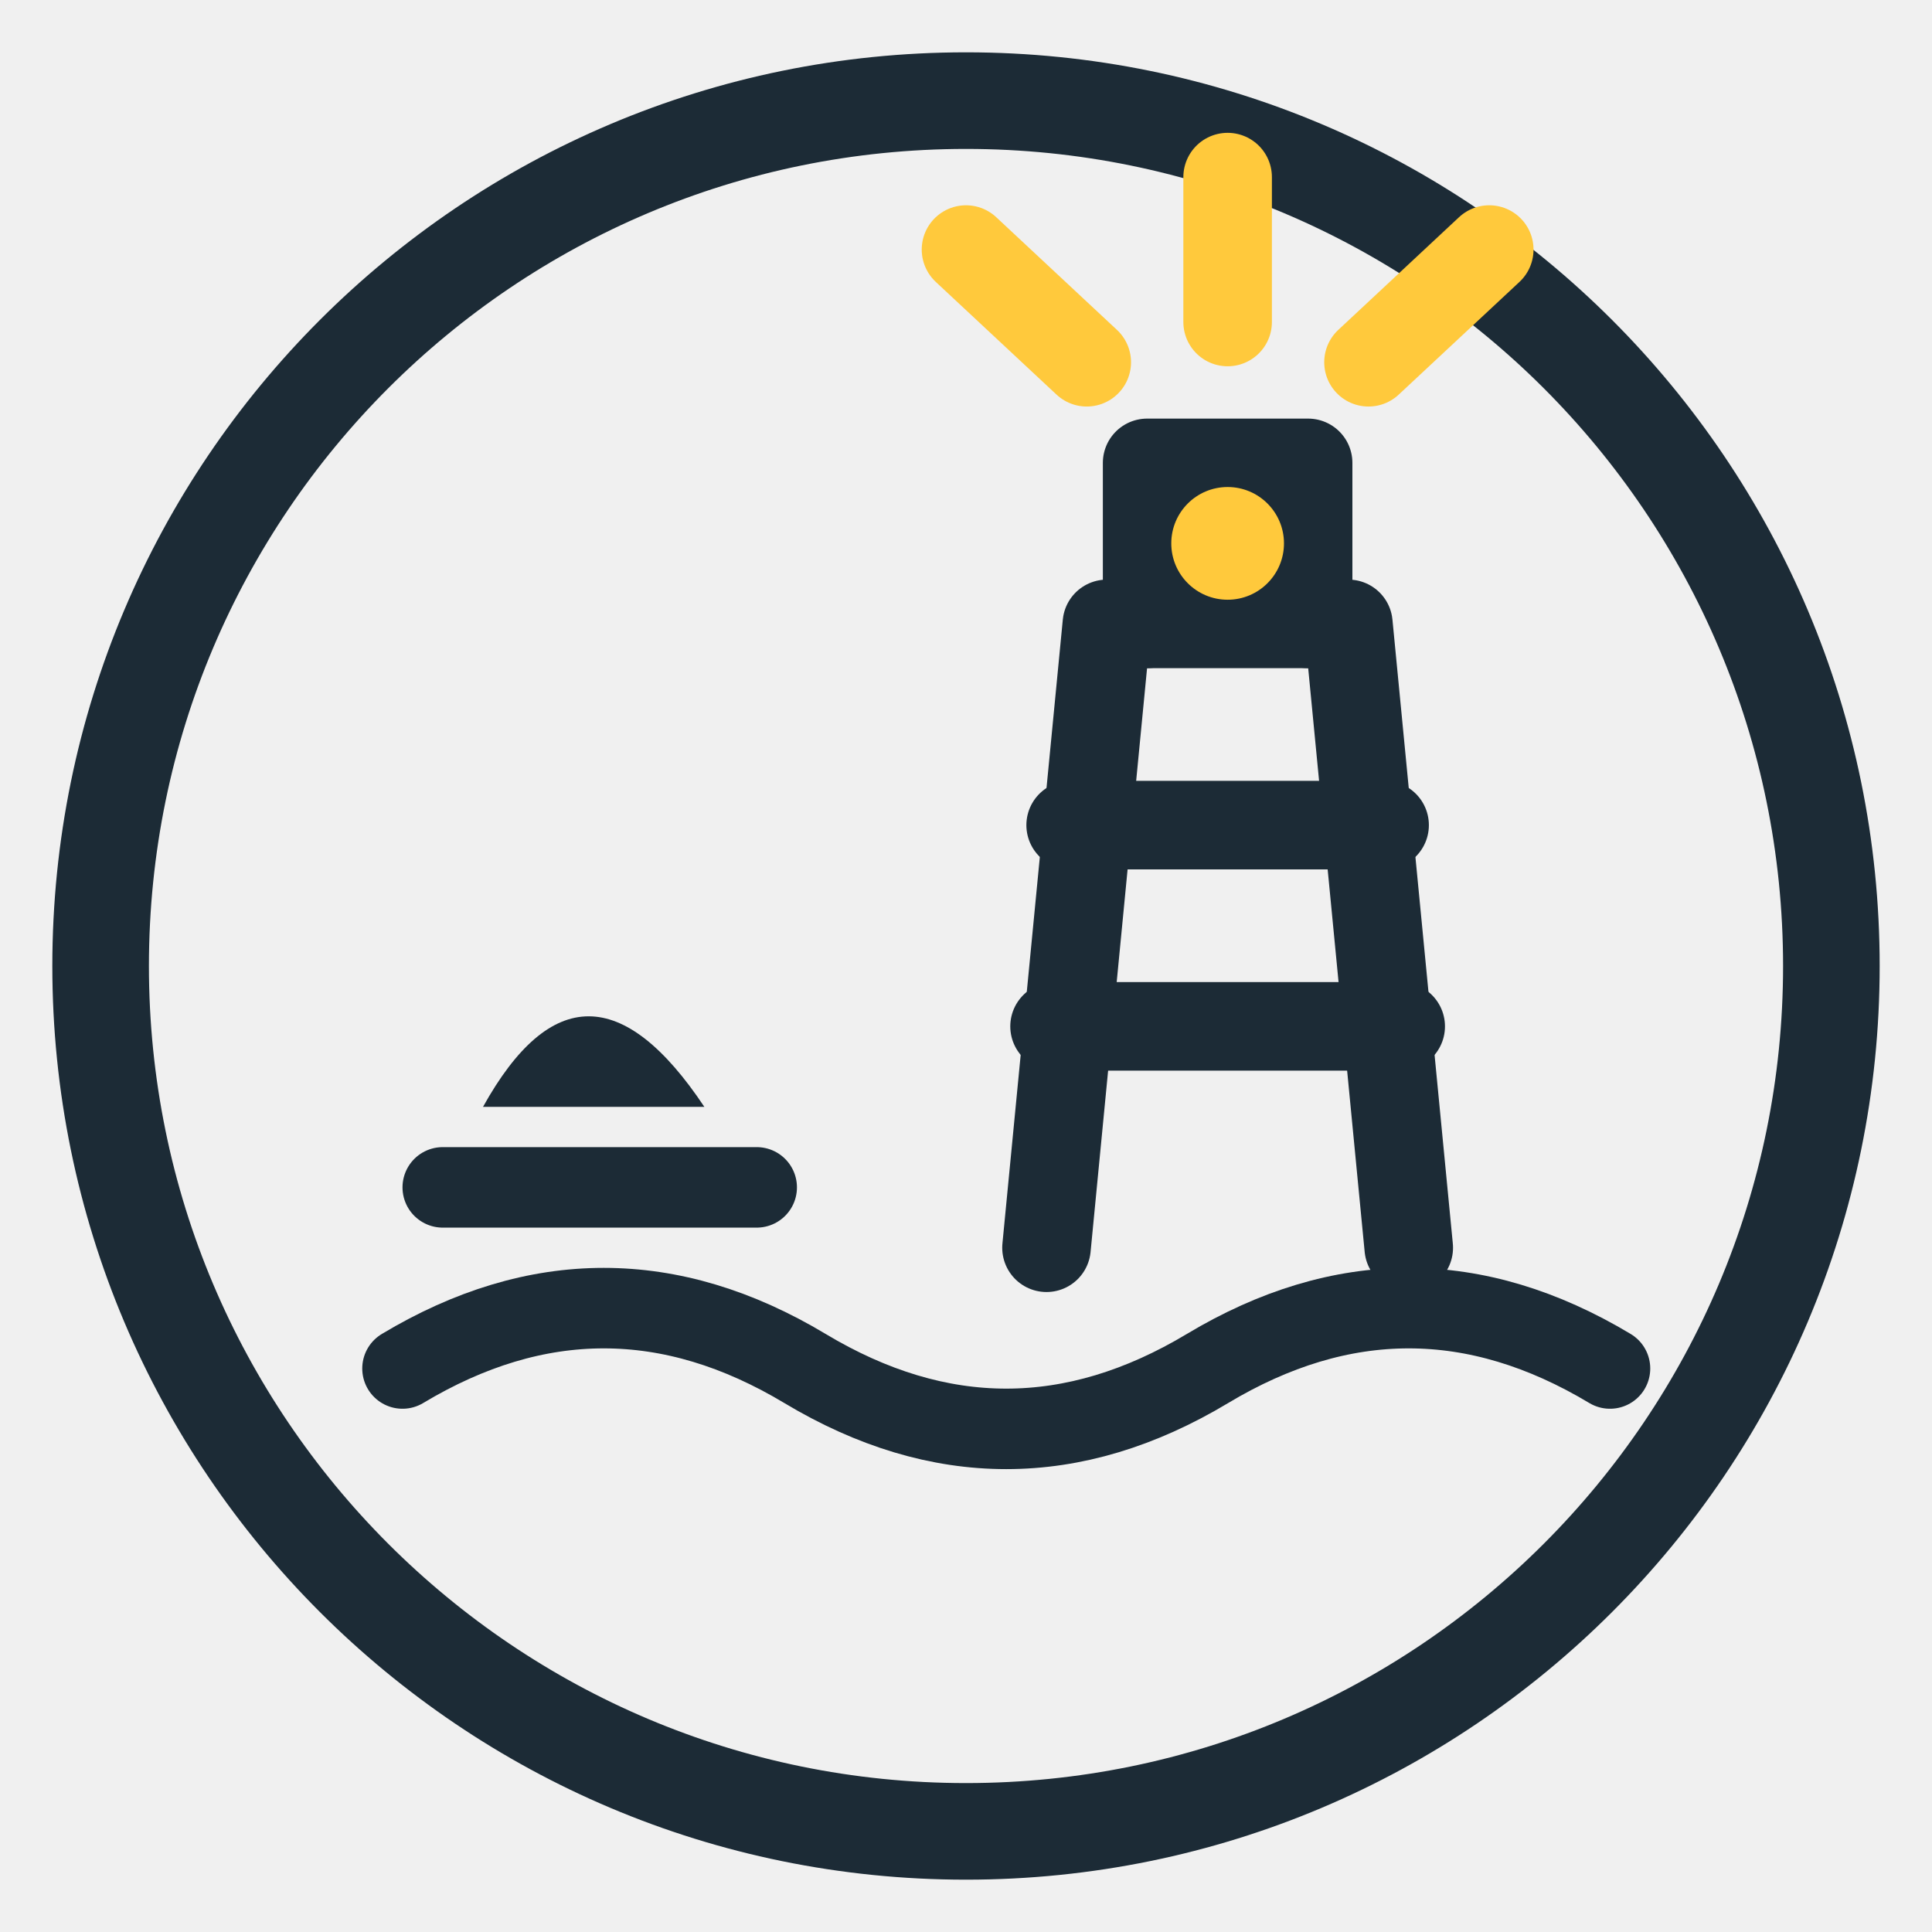
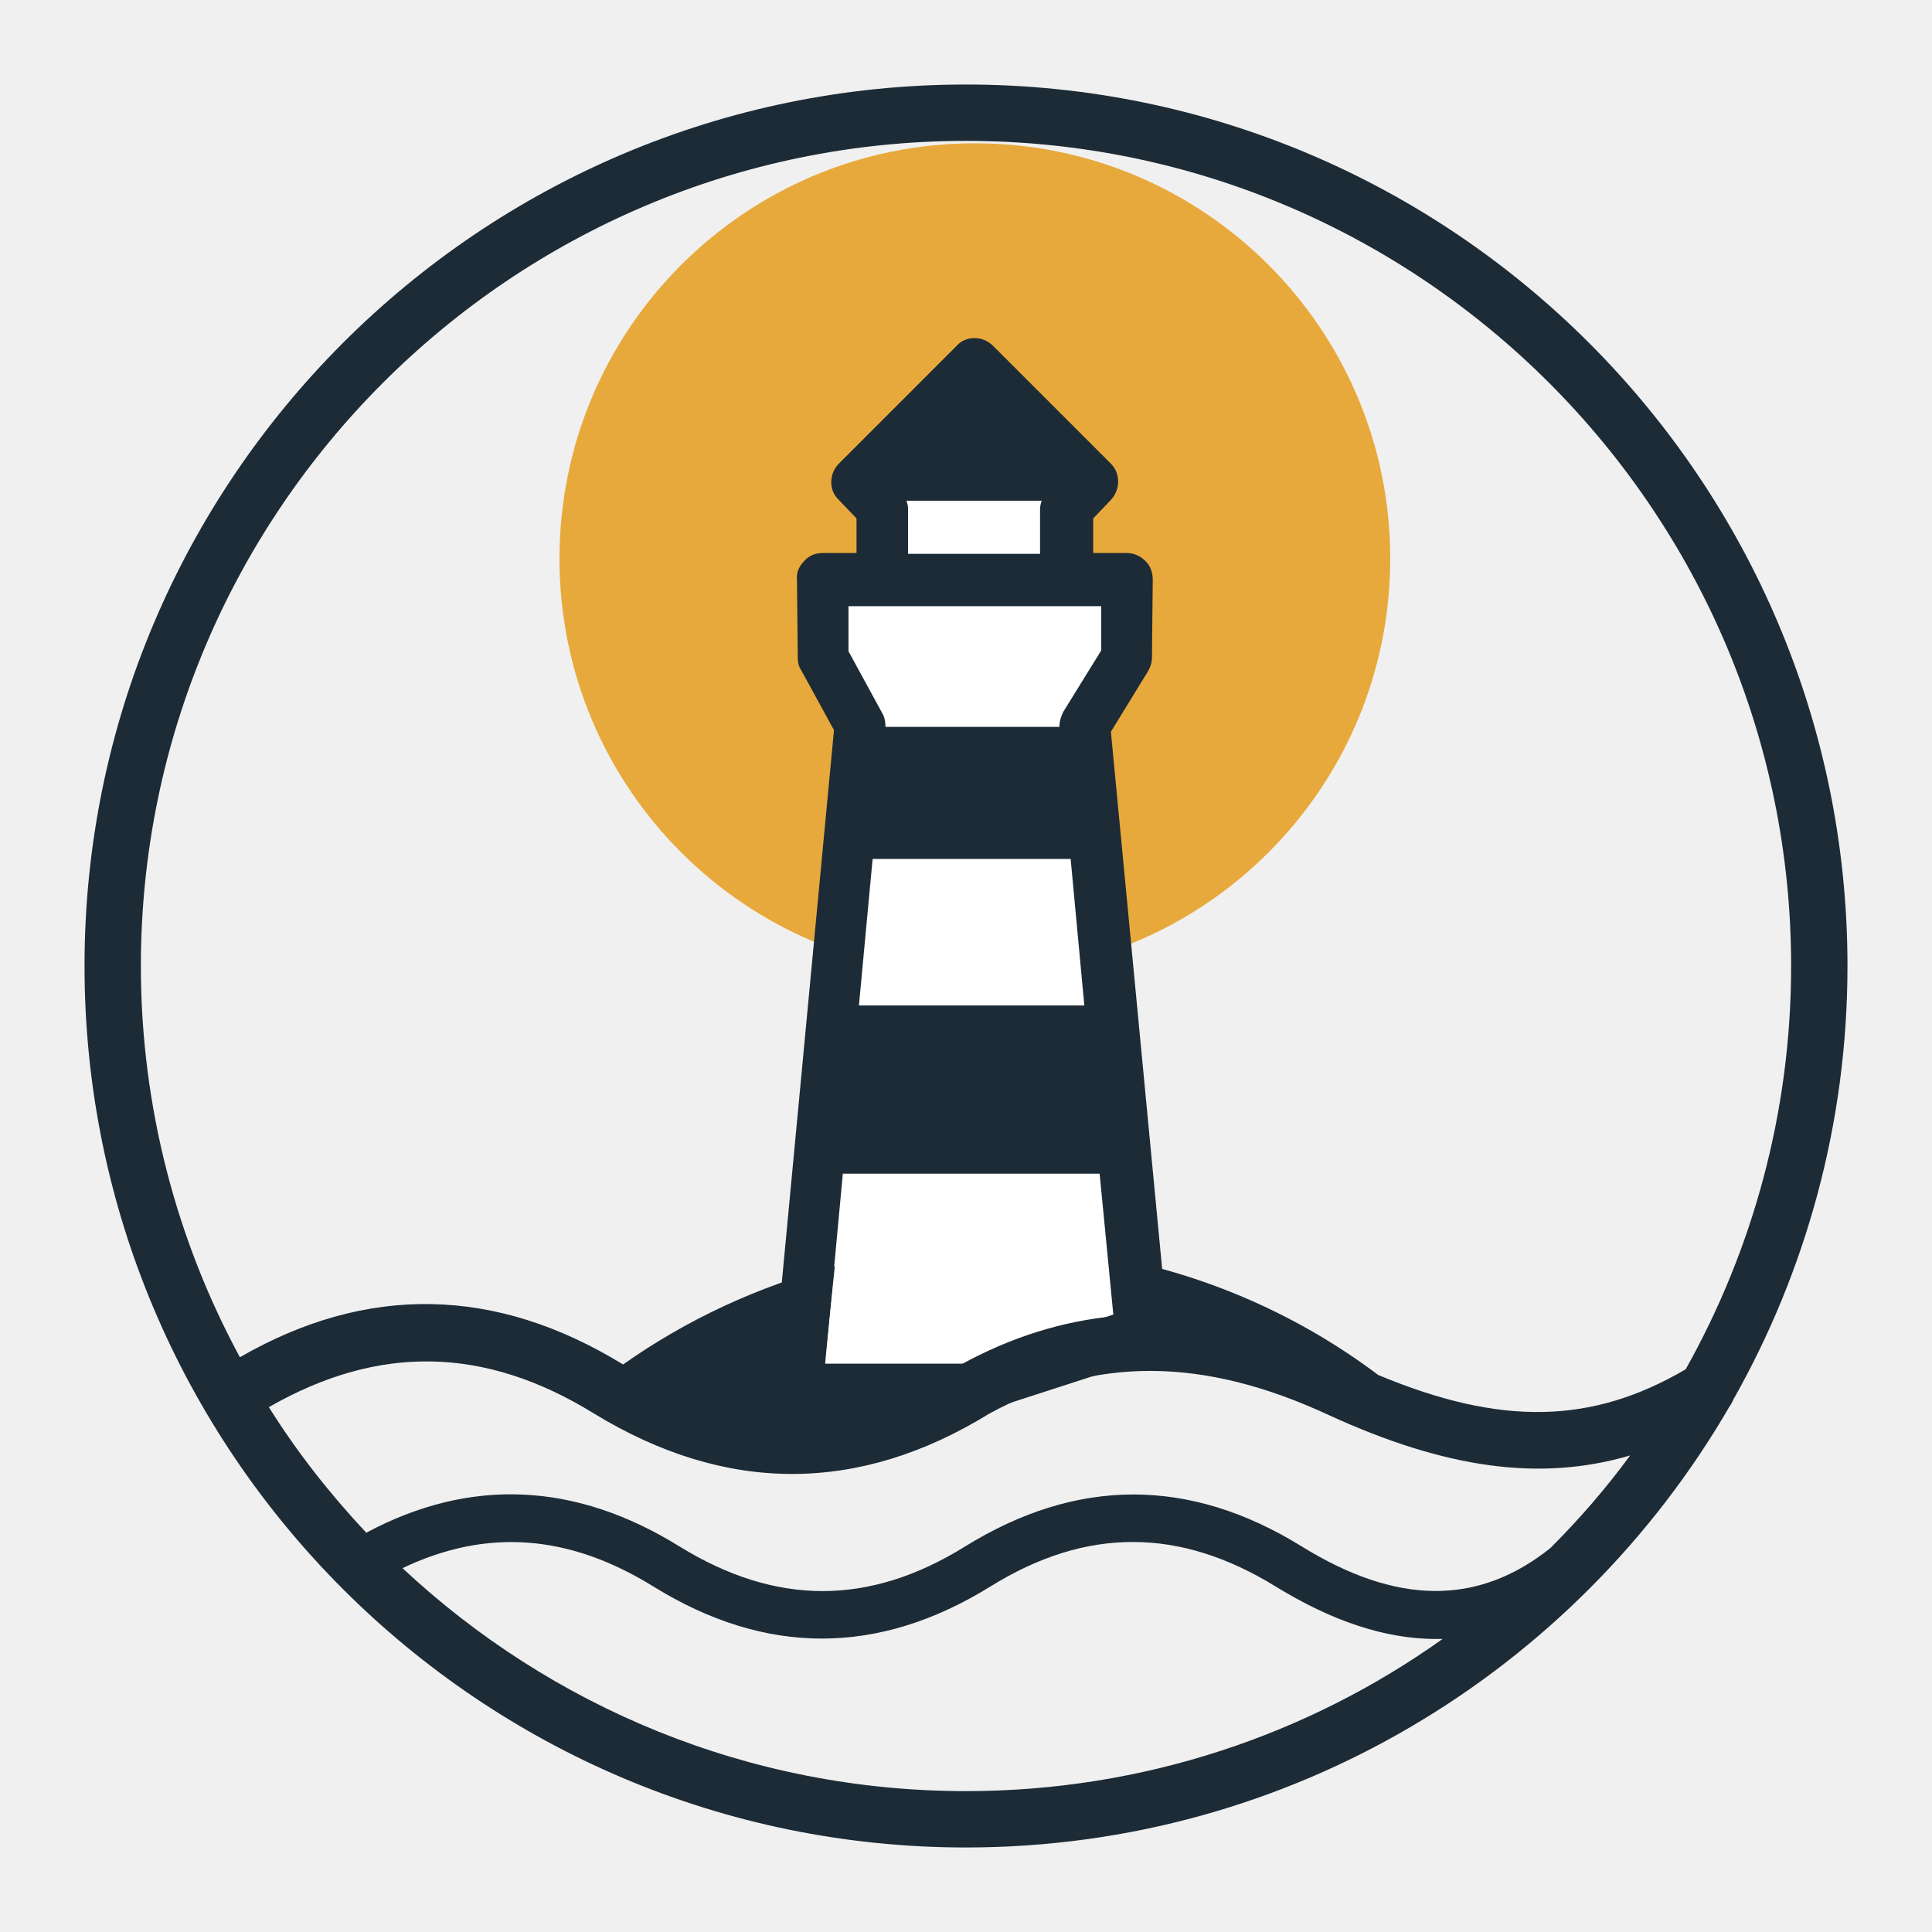
- <svg xmlns="http://www.w3.org/2000/svg" width="48" height="48" viewBox="0 0 48 48" aria-label="小港製作所 Minato Studio">
-   <circle cx="24" cy="24" r="21.5" fill="none" stroke="#1C2B36" stroke-width="2.4" />
-   <g stroke="#1C2B36" stroke-width="2.2" stroke-linecap="round" stroke-linejoin="round" fill="none">
-     <path d="M26 31 L27.5 15.5 L33.5 15.5 L35 31" />
-     <path d="M26.6 20.5 L34.4 20.5 M26.2 25.5 L34.8 25.5" />
-     <path d="M28.5 15.5 L28.5 11.5 L32.5 11.5 L32.5 15.5" />
-     <path d="M10 34 Q15 31 20 34 T30 34 T40 34" stroke-width="2" />
-     <path d="M12 27.5 Q14.5 23 17.5 27.5 Z" fill="#1C2B36" stroke="none" />
-     <path d="M11 29.5 L18.8 29.5" stroke-width="2" />
-   </g>
-   <g stroke="#FFC93C" stroke-width="2.2" stroke-linecap="round">
-     <path d="M27 9 L24 6.2 M30.5 8 L30.5 4.4 M34 9 L37 6.2" fill="none" />
-     <circle cx="30.5" cy="13.5" r="1.4" fill="#FFC93C" stroke="none" />
+ <svg xmlns="http://www.w3.org/2000/svg" version="1.1" x="0px" y="0px" viewBox="0 0 240 240" style="enable-background:new 0 0 240 240;" xml:space="preserve">
+   <style type="text/css">
+ 	.st0{fill:#E8A93C;}
+ 	.st1{fill:#FFFFFF;}
+ 	.st2{fill:#1C2B36;}
+ </style>
+   <g id="Layer_2">
+ </g>
+   <g id="Layer_1">
+ </g>
+   <g id="Layer_3">
+     <circle class="st0" cx="121.1" cy="69.4" r="51.6" />
+     <g>
+       <polyline class="st1" points="120.3,172.6 99,172.6 106.8,90.1 102.2,81.7 102.2,72 109.6,72 109.6,63.2 106.5,60 121,45.4     135.6,60 132.5,63.2 132.5,72 139.9,72 139.9,81.7 134.7,90.1 141.8,165.6 120.3,172.6   " />
+     </g>
+     <path class="st2" d="M145.1,165.3L138,90.9l4.6-7.5c0.3-0.5,0.5-1.1,0.5-1.7l0.1-9.7c0-0.9-0.3-1.7-0.9-2.3c-0.6-0.6-1.4-1-2.3-1   h-4.2v-4.3l2.2-2.3c1.2-1.3,1.2-3.3,0-4.5l-14.6-14.6c-0.6-0.6-1.4-1-2.3-1c-0.9,0-1.7,0.3-2.3,1l-14.6,14.6   c-1.2,1.2-1.3,3.3,0,4.5l2.2,2.3v4.3h-4.2c-0.9,0-1.7,0.3-2.3,1c-0.6,0.6-1,1.4-0.9,2.3l0.1,9.7c0,0.5,0.1,1.1,0.4,1.5l4.1,7.5   l-7.7,81.5c-0.1,0.9,0.2,1.8,0.8,2.5c0.6,0.7,1.5,1.1,2.4,1.1h21.3c0.3,0,0.7-0.1,1-0.2l21.6-7   C144.3,168.2,145.2,166.8,145.1,165.3z M133,106.7l1.7,18.2h-28l1.7-18.2H133z M112.8,68.8v-5.6c0-0.4-0.1-0.7-0.2-1h16.8   c-0.1,0.3-0.2,0.7-0.2,1v5.6L112.8,68.8z M109.6,75.3c0.1,0,0.1,0,0.2,0l22.8,0c0,0,0,0,0,0h4.2l0,5.5l-4.7,7.6   c-0.3,0.6-0.5,1.2-0.5,1.9H110c0-0.6-0.1-1.2-0.4-1.7l-4.2-7.7l0-5.6H109.6z M119.7,169.4h-17.2l2.2-23.6h31.9l1.7,17.5   L119.7,169.4z" />
+     <path class="st2" d="M215.3,173.9c9-15.9,14.2-34.3,14.2-53.9c0-60.4-49.1-109.5-109.5-109.5C59.6,10.5,10.5,59.6,10.5,120   c0,60.4,49.1,109.5,109.5,109.5c40.4,0,75.8-22,94.8-54.7C215,174.5,215.2,174.2,215.3,173.9z M192.6,192.3   C192.6,192.3,192.6,192.3,192.6,192.3c-9,7.2-19.1,7.1-30.9-0.2c-13.9-8.6-27.9-8.6-41.8,0c-11.9,7.4-23.5,7.4-35.5,0   c-12.9-8-26-8.6-38.9-1.7c-4.5-4.8-8.6-10-12.1-15.6c13.6-7.8,26.8-7.6,40.4,0.8c8.2,5,16.4,7.5,24.6,7.5c8.2,0,16.4-2.5,24.5-7.5   c13.1-7.1,26.5-7.1,42.2,0.2c14.4,6.6,26.2,8.3,37.4,5C199.5,184.9,196.2,188.7,192.6,192.3z M120,17.5   c56.5,0,102.5,46,102.5,102.5c0,18.2-4.8,35.3-13.1,50.1c-11.6,6.8-22.9,7.1-38.2,0.7c-9.7-7.3-21.1-12.4-33.5-14.7l0.8,7.4   c-6.5,0.6-12.9,2.6-19.1,6l-0.2,0.1c-1.3,0.8-2.6,1.5-3.8,2.1h-13.2l1.5-14.4c-9.6,2.5-18.5,6.7-26.3,12.2   c-15.8-9.7-31.8-10-47.6-0.9C22,154.2,17.5,137.6,17.5,120C17.5,63.5,63.5,17.5,120,17.5z M50,194.8c10.5-5,20.7-4.2,31.2,2.3   c13.9,8.6,27.9,8.6,41.8,0c11.9-7.4,23.5-7.4,35.5,0c7,4.3,13.6,6.5,19.9,6.5c0.3,0,0.5,0,0.8,0c-16.7,11.9-37.2,18.9-59.2,18.9   C93,222.5,68.4,212,50,194.8z" />
  </g>
</svg>
